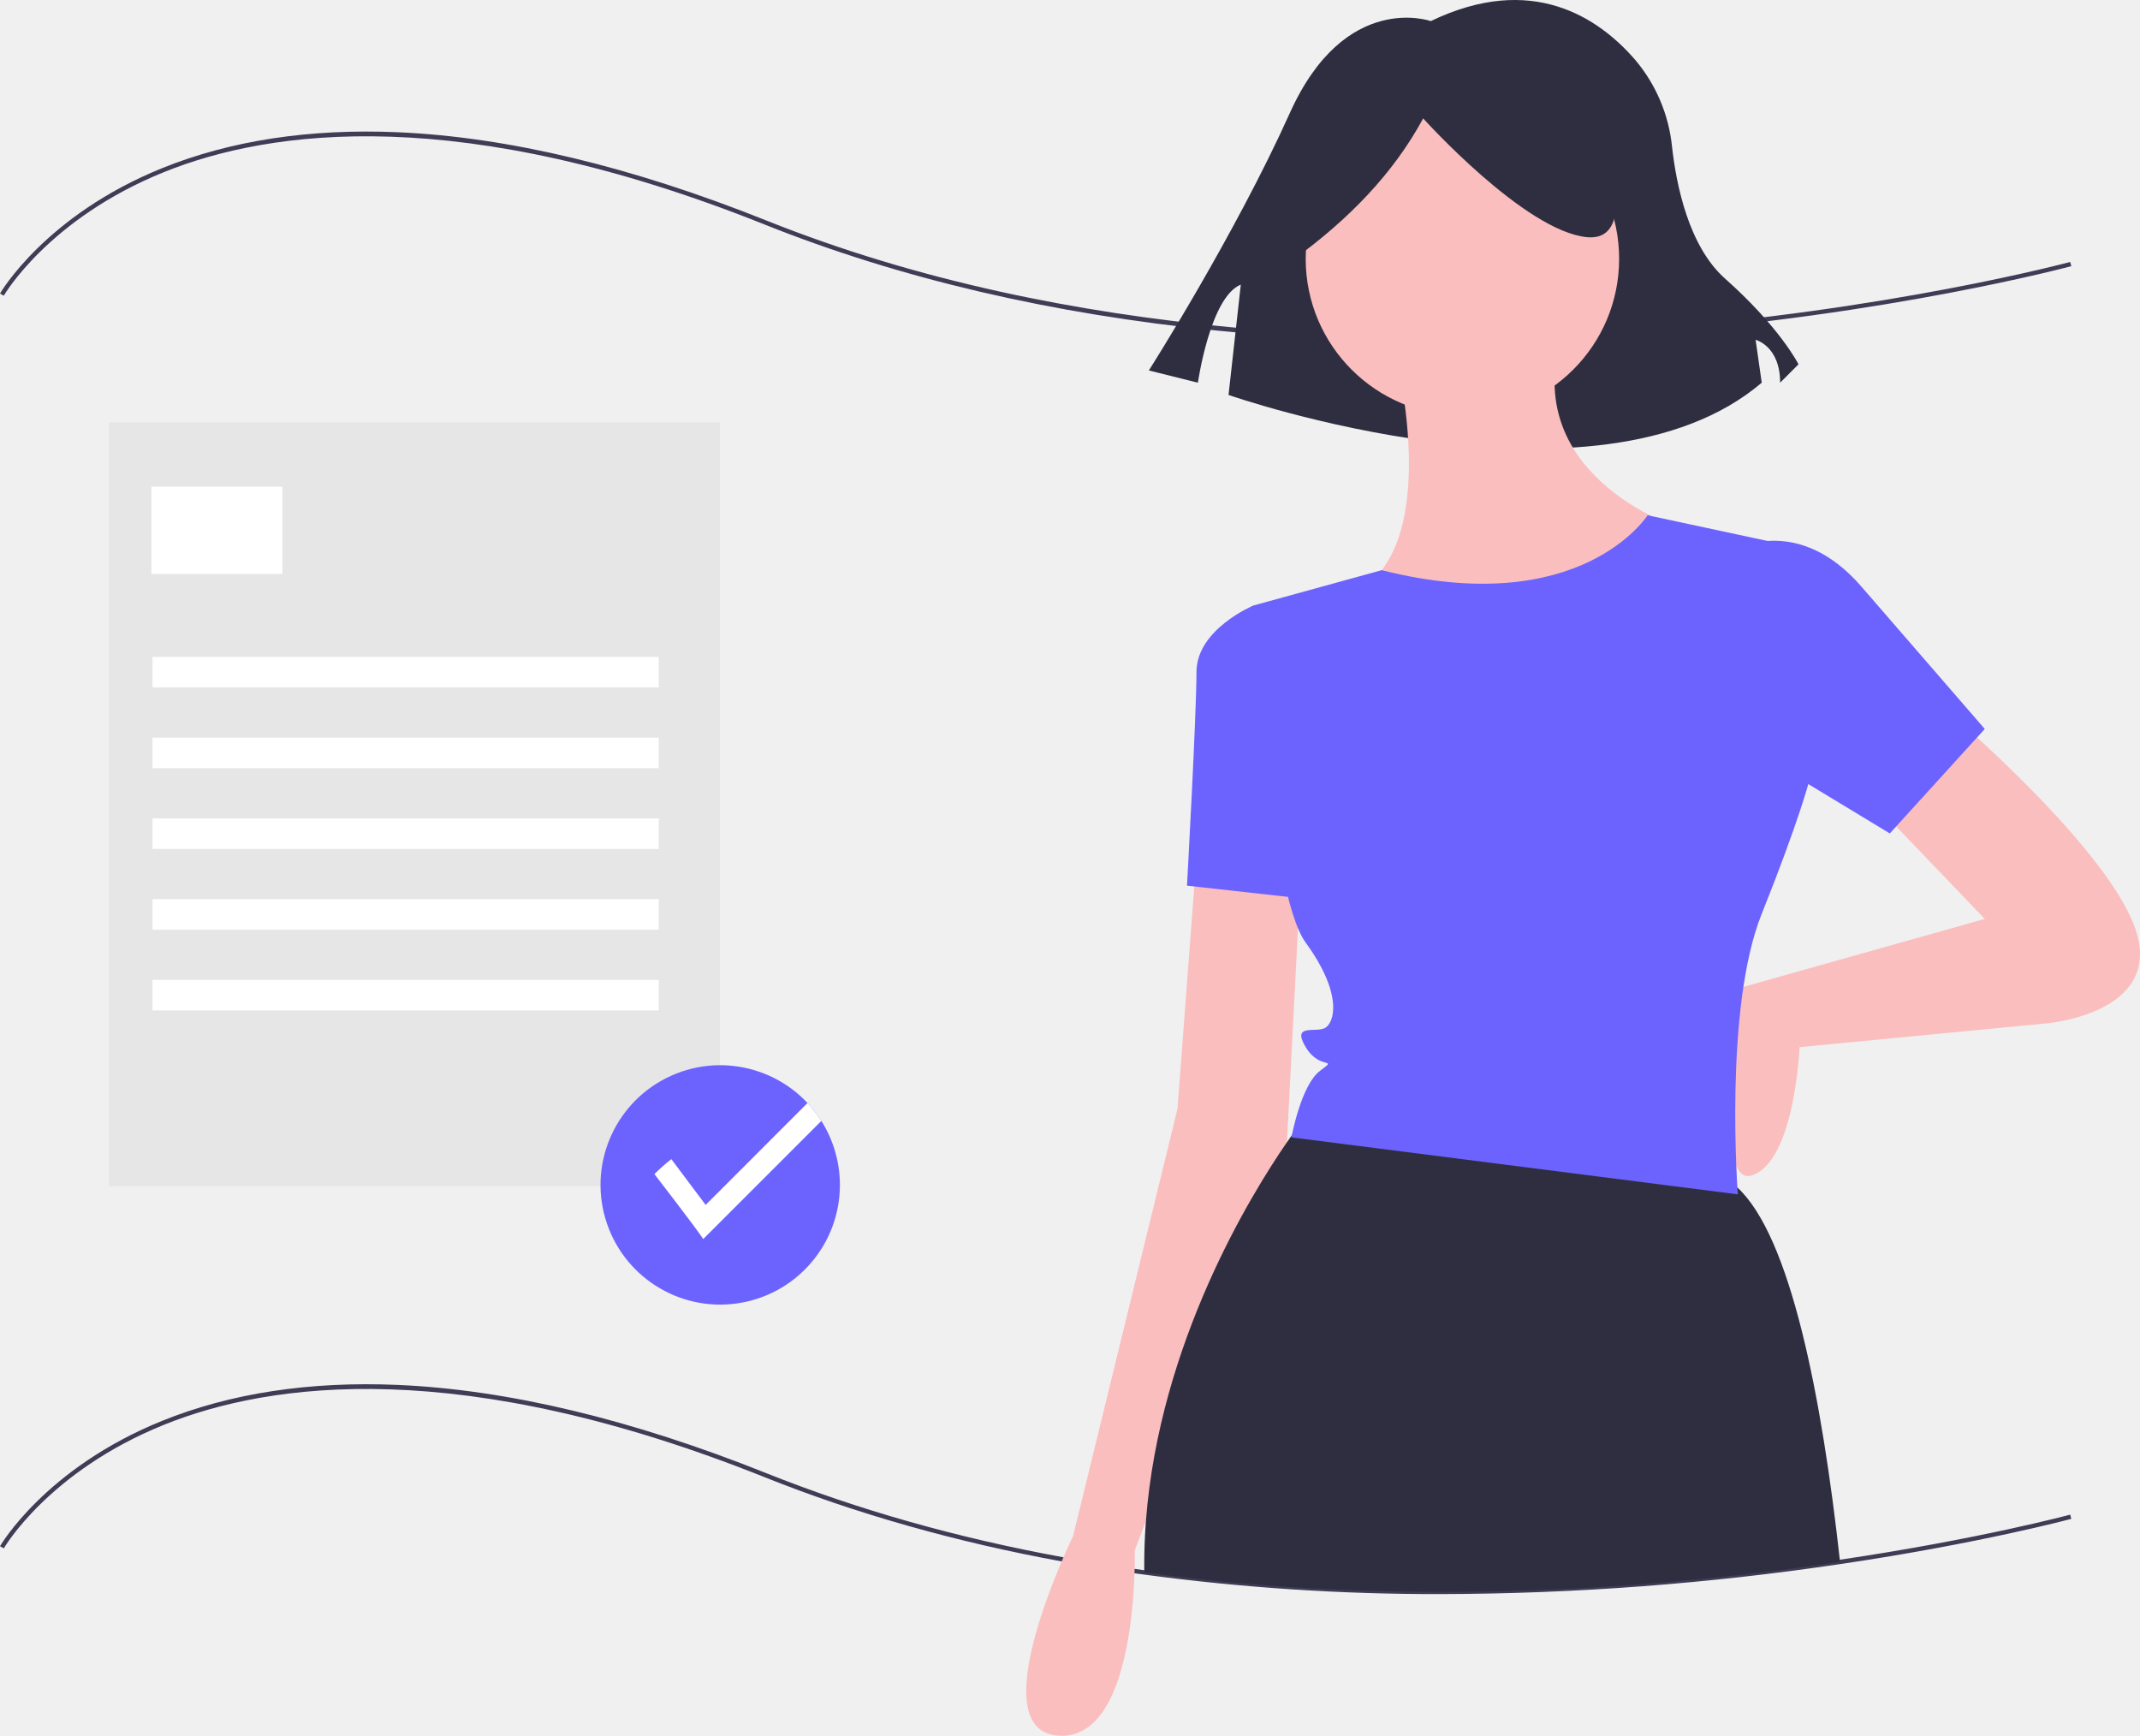
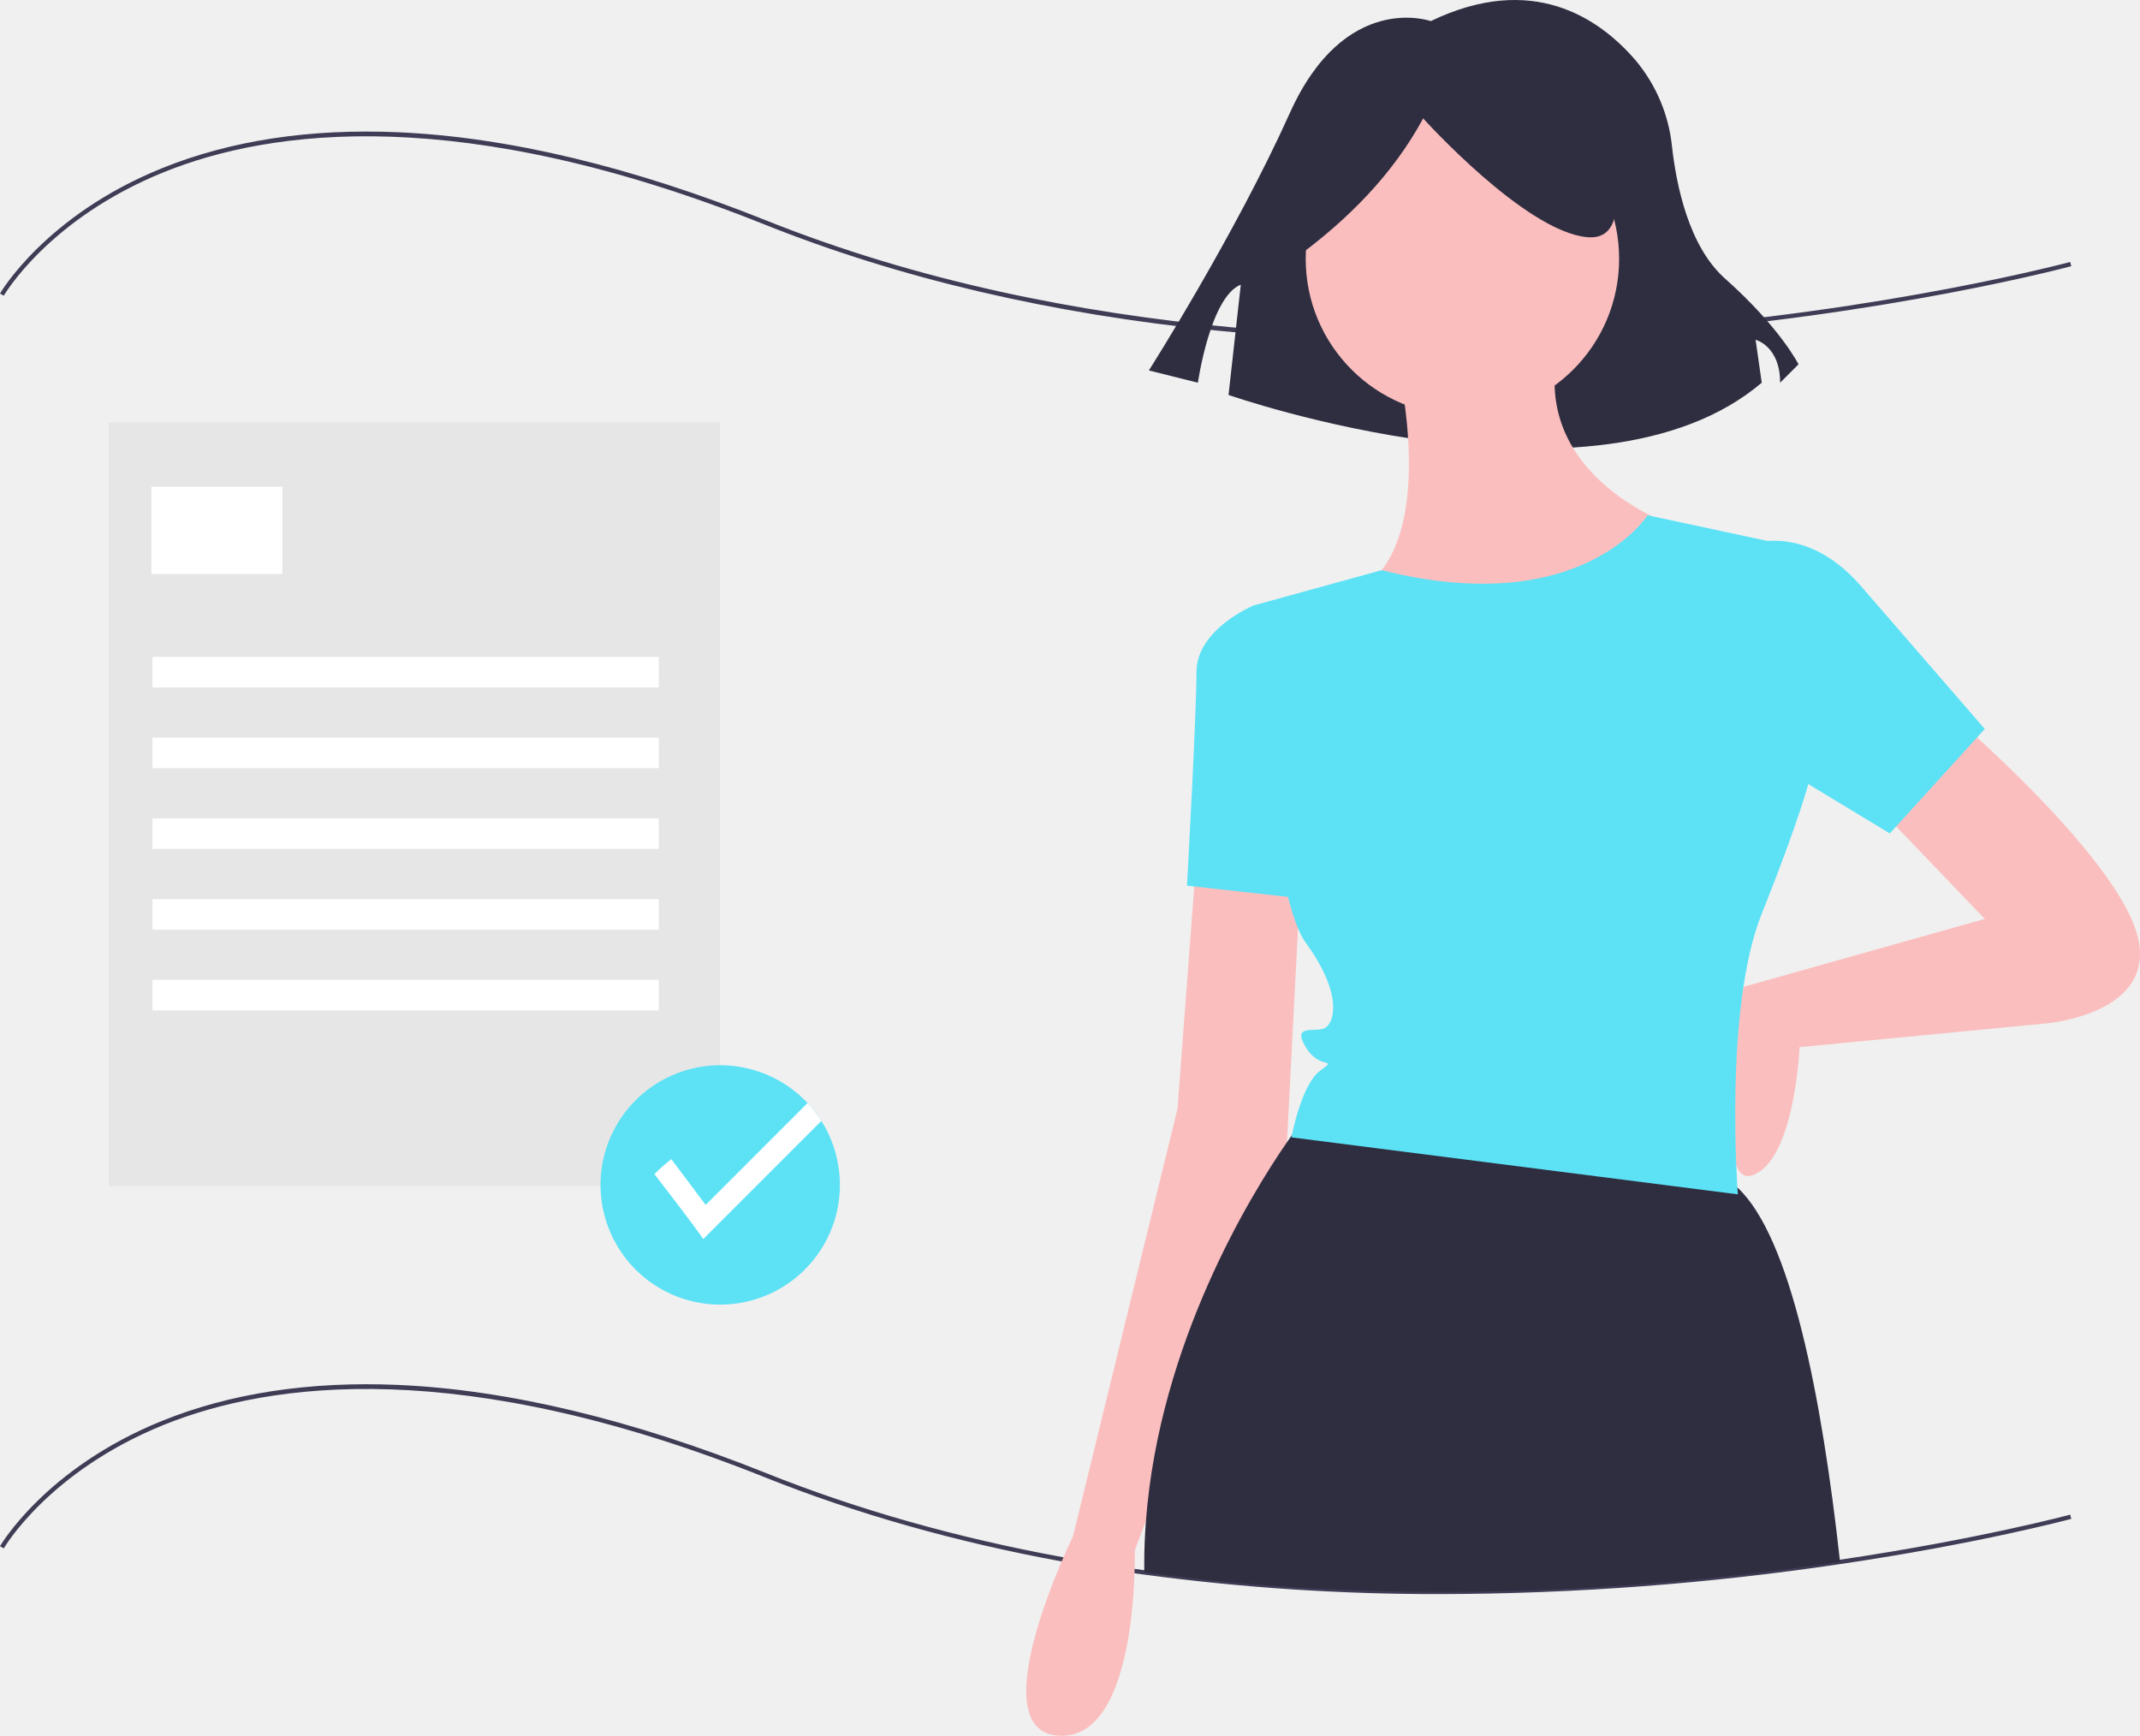
<svg xmlns="http://www.w3.org/2000/svg" id="f9d61bf9-0ef1-4a80-973b-f2b4c4b57253" data-name="Layer 1" width="816.362" height="662.161" viewBox="0 0 816.362 662.161">
  <path d="M741.83,727.019A836.665,836.665,0,0,1,628.214,719.574c-1.229-.157-2.476-.333-3.714-.517-9.244-1.315-18.492-2.817-27.483-4.467-40.461-7.399-78.616-18.206-113.405-32.122C367.841,636.159,295.051,646.015,254.375,662.437c-44.021,17.773-60.942,46.851-61.108,47.142l-1.448-.822c.168-.296,17.308-29.807,61.809-47.814,26.092-10.558,56.361-15.172,89.973-13.719,41.956,1.817,89.271,13.154,140.629,33.697,34.686,13.875,72.734,24.652,113.086,32.031,8.969,1.645,18.196,3.145,27.424,4.456,1.232.184,2.467.358,3.693.515,102.082,14.042,200.561,5.574,265.201-4.002,53.28-7.893,87.568-17.121,87.909-17.213l.436,1.606c-.341.093-34.715,9.345-88.1,17.253A1049.775,1049.775,0,0,1,741.83,727.019Z" transform="translate(-191.8189 -118.9194)" fill="#3f3d56" />
  <path d="M741.943,249.185c-29.349 0-57.922-1.373-85.489-4.119-63.347-6.309-121.499-19.921-172.843-40.458-115.77-46.309-188.56-36.454-229.237-20.031-44.021,17.772-60.942,46.85-61.108,47.142l-1.448-.822c.168-.296,17.308-29.806,61.809-47.814,26.092-10.558,56.361-15.175,89.973-13.719,41.956,1.817,89.271,13.154,140.629,33.697,115.953,46.381,244.981,48.204,332.803,41.571,95.19-7.193,163.828-25.599,164.51-25.784l.436,1.606c-.683.186-69.445,18.628-164.784,25.835C791.668,248.22,766.532,249.185,741.943,249.185Z" transform="translate(-191.8189 -118.9194)" fill="#3f3d56" />
  <path d="M737.632,126.969s-32.731-11.69-53.773,35.069-53.773,98.194-53.773,98.194l18.704,4.676s4.676-32.731,16.366-37.407l-4.676,42.083S800.757,318.681,863.881,264.908l-2.338-16.366s9.352,2.338,9.352,16.366l7.014-7.014s-7.014-14.028-28.055-32.731c-13.811-12.276-18.557-35.632-20.188-50.234a60.789,60.789,0,0,0-13.995-33.104C801.688,125.62,776.208,108.396,737.632,126.969Z" transform="translate(-191.8189 -118.9194)" fill="#2f2e41" />
  <path d="M936.289,391.56s61.593,52.535,70.651,83.332-34.42,34.42-34.42,34.42L878.318,518.37s-1.812,43.478-18.116,48.912-3.31-71.897-3.31-71.897l92.077-25.928L907.303,425.98Z" transform="translate(-191.8189 -118.9194)" fill="#fbbebe" />
  <path d="M648.249,445.907l-7.246,96.013L601.149,704.961s-36.231,74.274-5.435,76.086S624.699,710.396,624.699,710.396L682.669,556.413l5.435-105.071Z" transform="translate(-191.8189 -118.9194)" fill="#fbbebe" />
  <circle cx="557.878" cy="98.73" r="59.782" fill="#fbbebe" />
  <path d="M722.524,246.635s21.739,77.897-12.681,97.825,86.955,34.42,119.563-25.362c0,0-57.97-19.927-41.666-72.463Z" transform="translate(-191.8189 -118.9194)" fill="#fbbebe" />
-   <path d="M680.858,353.517l-10.869-3.623s-21.739,9.058-21.739,25.362-3.623,81.521-3.623,81.521l48.912,5.435Z" transform="translate(-191.8189 -118.9194)" fill="#6c63ff" />
+   <path d="M680.858,353.517l-10.869-3.623s-21.739,9.058-21.739,25.362-3.623,81.521-3.623,81.521l48.912,5.435Z" transform="translate(-191.8189 -118.9194)" fill="#5DE2F5" />
  <path d="M893.757,714.746c-66.875,9.907-164.346,17.907-265.429,4.004-.008-.999-.008-1.973-.008-2.922q0-8.479.649-16.767c5.178-68.033,40.227-124.751,53.788-144.407.683-.999,1.315-1.898,1.881-2.697,2.19-3.072,3.463-4.695,3.463-4.695s105.071-1.715,159.417,20.022a23.376,23.376,0,0,1,7.076,4.629C874.859,590.61,886.764,651.317,893.757,714.746Z" transform="translate(-191.8189 -118.9194)" fill="#2f2e41" />
-   <path d="M854.768,328.155s23.55-12.681,47.101,14.493l47.101,54.347-36.231,39.854-68.84-41.666Z" transform="translate(-191.8189 -118.9194)" fill="#6c63ff" />
+   <path d="M854.768,328.155s23.55-12.681,47.101,14.493l47.101,54.347-36.231,39.854-68.84-41.666Z" transform="translate(-191.8189 -118.9194)" fill="#5DE2F5" />
  <path d="M685.098,218.029c21.163-15.316,38.294-32.957,49.627-53.942,0,0,38.838,43.154,62.573,45.311s2.158-51.784,2.158-51.784l-43.154-10.788-40.996,4.315-32.365,21.577Z" transform="translate(-191.8189 -118.9194)" fill="#2f2e41" />
-   <path d="M820.348,315.474s-25.352,40.084-101.443,20.948L675.727,348.314l-5.739,1.581s5.435,108.694,19.927,128.621,10.869,30.797,7.246,32.608-12.681-1.812-7.246,7.246,12.681,3.623,5.435,9.058-10.869,25.362-10.869,25.362L854.768,574.529s-5.435-70.651,9.058-106.882,18.116-50.724,18.116-50.724l-10.869-90.578Z" transform="translate(-191.8189 -118.9194)" fill="#6c63ff" />
+   <path d="M820.348,315.474s-25.352,40.084-101.443,20.948L675.727,348.314l-5.739,1.581s5.435,108.694,19.927,128.621,10.869,30.797,7.246,32.608-12.681-1.812-7.246,7.246,12.681,3.623,5.435,9.058-10.869,25.362-10.869,25.362L854.768,574.529s-5.435-70.651,9.058-106.882,18.116-50.724,18.116-50.724l-10.869-90.578Z" transform="translate(-191.8189 -118.9194)" fill="#5DE2F5" />
  <rect x="41.517" y="161.09" width="233.102" height="291.378" fill="#e6e6e6" />
  <rect x="57.751" y="185.649" width="49.951" height="33.3" fill="#fff" />
  <rect x="58.167" y="250.585" width="193.142" height="11.655" fill="#fff" />
  <rect x="58.167" y="281.388" width="193.142" height="11.655" fill="#fff" />
  <rect x="58.167" y="312.191" width="193.142" height="11.655" fill="#fff" />
  <rect x="58.167" y="342.994" width="193.142" height="11.655" fill="#fff" />
  <rect x="58.167" y="373.796" width="193.142" height="11.655" fill="#fff" />
-   <path d="M512.226,570.972a45.659,45.659,0,1,1-7.076-24.459A45.783,45.783,0,0,1,512.226,570.972Z" transform="translate(-191.8189 -118.9194)" fill="#6c63ff" />
+   <path d="M512.226,570.972a45.659,45.659,0,1,1-7.076-24.459A45.783,45.783,0,0,1,512.226,570.972Z" transform="translate(-191.8189 -118.9194)" fill="#5DE2F5" />
  <path d="M505.15,546.513l-45.072,45.064c-2.833-4.386-18.615-24.767-18.615-24.767a63.866,63.866,0,0,1,6.46-5.703l13.087,17.449,38.861-38.862A45.599,45.599,0,0,1,505.15,546.513Z" transform="translate(-191.8189 -118.9194)" fill="#fff" />
</svg>
